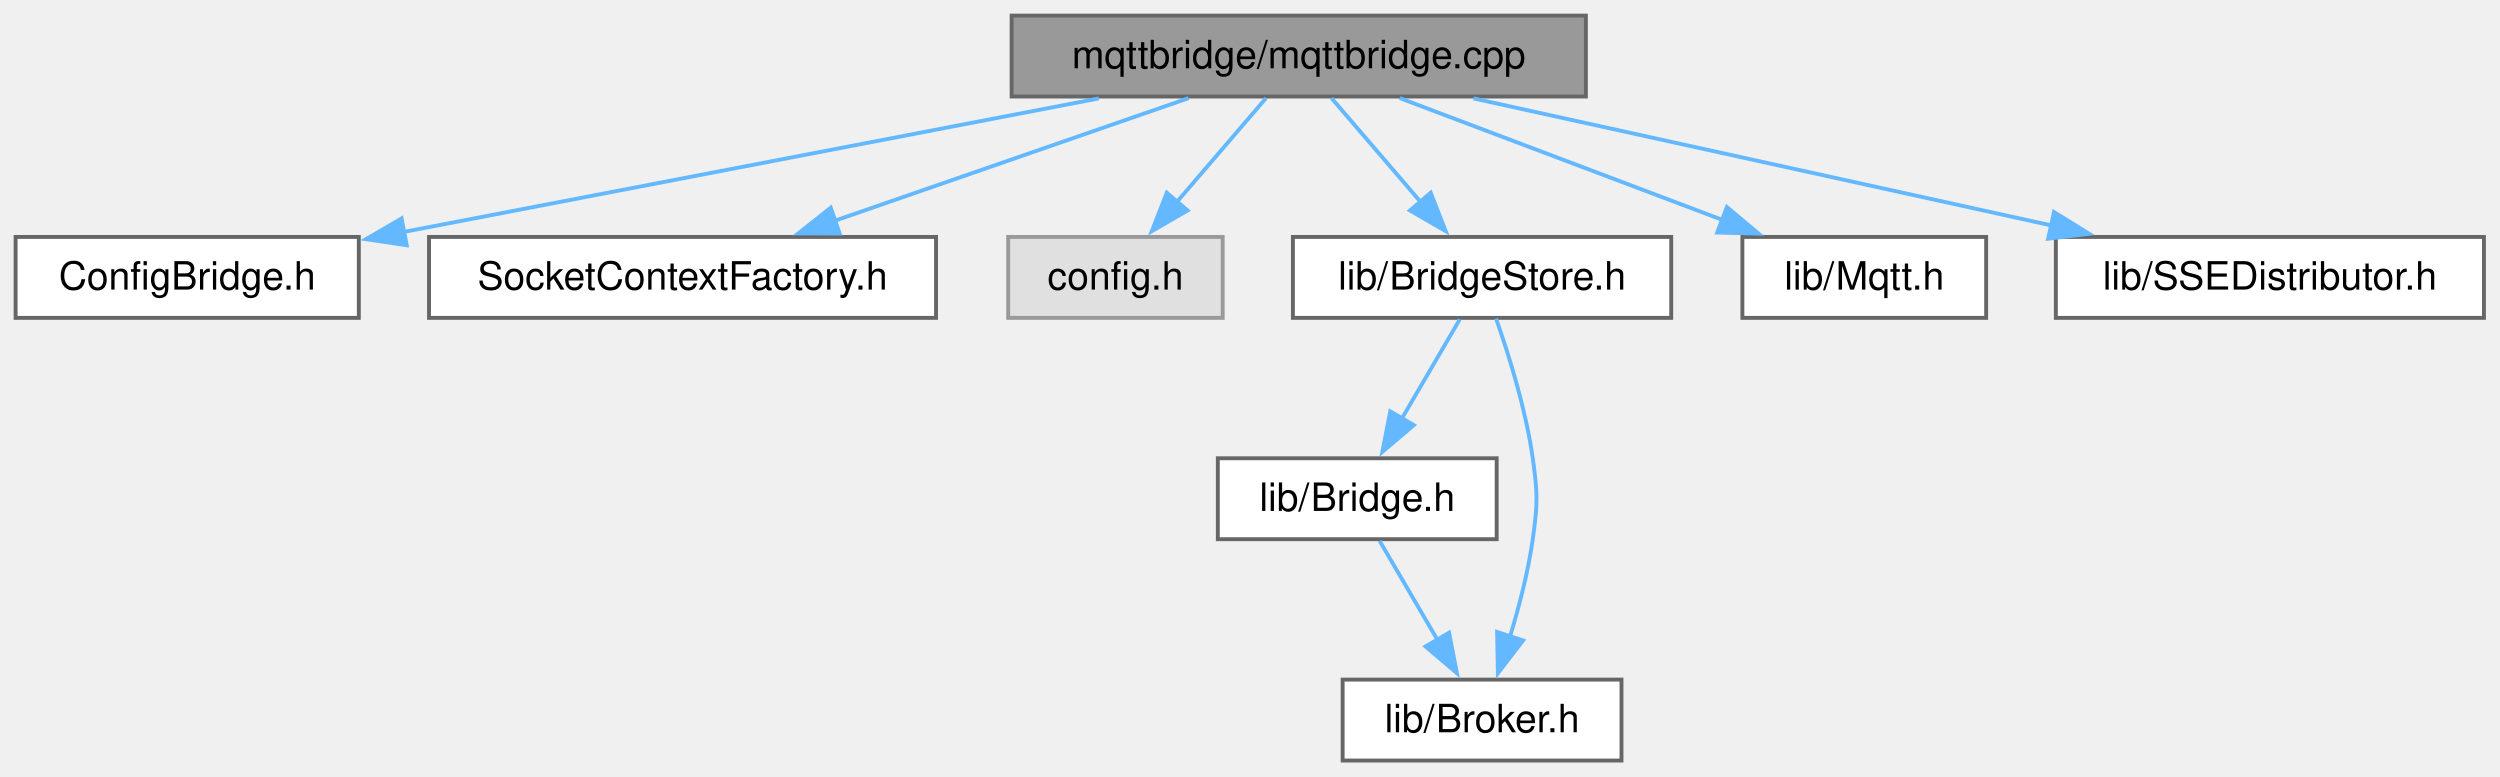
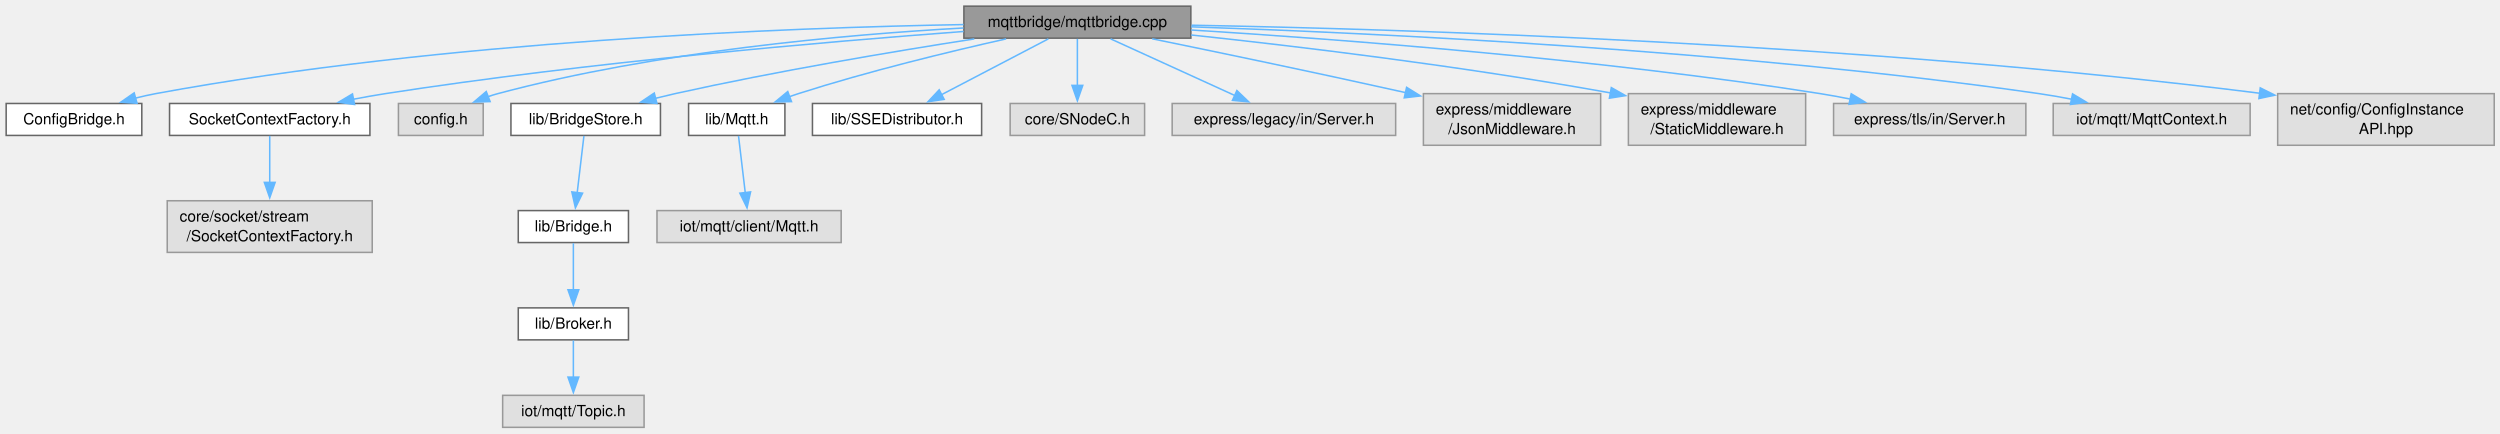
- <svg xmlns="http://www.w3.org/2000/svg" xmlns:xlink="http://www.w3.org/1999/xlink" width="641pt" height="199pt" viewBox="0.00 0.00 641.00 199.00">
-   <g id="graph0" class="graph" transform="scale(1 1) rotate(0) translate(4 195)">
+ <svg xmlns="http://www.w3.org/2000/svg" xmlns:xlink="http://www.w3.org/1999/xlink" width="1622pt" height="281pt" viewBox="0.00 0.00 1622.00 281.00">
+   <g id="graph0" class="graph" transform="scale(1 1) rotate(0) translate(4 277.25)">
    <g id="Node000001" class="node">
      <g id="a_Node000001">
        <a xlink:title=" ">
-           <polygon fill="#999999" stroke="#666666" points="402.62,-191 255.38,-191 255.38,-170.25 402.62,-170.25 402.62,-191" />
-           <text xml:space="preserve" text-anchor="middle" x="329" y="-177.5" font-family="Helvetica,sans-Serif" font-size="10.00">mqttbridge/mqttbridge.cpp</text>
+           <polygon fill="#999999" stroke="#666666" points="768.62,-273.25 621.38,-273.25 621.38,-252.5 768.62,-252.5 768.62,-273.25" />
+           <text xml:space="preserve" text-anchor="middle" x="695" y="-259.75" font-family="Helvetica,sans-Serif" font-size="10.00">mqttbridge/mqttbridge.cpp</text>
        </a>
      </g>
    </g>
    <g id="Node000002" class="node">
      <g id="a_Node000002">
        <a xlink:href="ConfigBridge_8h.html" target="_top" xlink:title=" ">
-           <polygon fill="white" stroke="#666666" points="88,-134.25 0,-134.25 0,-113.5 88,-113.5 88,-134.25" />
-           <text xml:space="preserve" text-anchor="middle" x="44" y="-120.75" font-family="Helvetica,sans-Serif" font-size="10.00">ConfigBridge.h</text>
+           <polygon fill="white" stroke="#666666" points="88,-210.12 0,-210.12 0,-189.38 88,-189.38 88,-210.12" />
+           <text xml:space="preserve" text-anchor="middle" x="44" y="-196.62" font-family="Helvetica,sans-Serif" font-size="10.00">ConfigBridge.h</text>
        </a>
      </g>
    </g>
    <g id="edge1_Node000001_Node000002" class="edge">
      <g id="a_edge1_Node000001_Node000002">
        <a xlink:title=" ">
-           <path fill="none" stroke="#63b8ff" d="M277.72,-169.77C227.51,-160.13 151.23,-145.47 99.59,-135.55" />
-           <polygon fill="#63b8ff" stroke="#63b8ff" points="100.29,-132.12 89.81,-133.67 98.97,-139 100.29,-132.12" />
+           <path fill="none" stroke="#63b8ff" d="M621.17,-261.31C507.6,-259.32 283.61,-250.9 97,-216.5 92.66,-215.7 88.18,-214.68 83.73,-213.55" />
+           <polygon fill="#63b8ff" stroke="#63b8ff" points="84.92,-210.24 74.35,-210.95 83.05,-216.99 84.92,-210.24" />
        </a>
      </g>
    </g>
    <g id="Node000003" class="node">
      <g id="a_Node000003">
        <a xlink:href="mqttbridge_2SocketContextFactory_8h.html" target="_top" xlink:title=" ">
-           <polygon fill="white" stroke="#666666" points="236,-134.25 106,-134.25 106,-113.5 236,-113.5 236,-134.25" />
-           <text xml:space="preserve" text-anchor="middle" x="171" y="-120.75" font-family="Helvetica,sans-Serif" font-size="10.00">SocketContextFactory.h</text>
+           <polygon fill="white" stroke="#666666" points="236,-210.12 106,-210.12 106,-189.38 236,-189.38 236,-210.12" />
+           <text xml:space="preserve" text-anchor="middle" x="171" y="-196.62" font-family="Helvetica,sans-Serif" font-size="10.00">SocketContextFactory.h</text>
        </a>
      </g>
    </g>
    <g id="edge2_Node000001_Node000003" class="edge">
      <g id="a_edge2_Node000001_Node000003">
        <a xlink:title=" ">
-           <path fill="none" stroke="#63b8ff" d="M300.75,-169.84C275.44,-161.07 238.08,-148.12 209.94,-138.37" />
-           <polygon fill="#63b8ff" stroke="#63b8ff" points="211.29,-135.13 200.7,-135.17 209,-141.75 211.29,-135.13" />
+           <path fill="none" stroke="#63b8ff" d="M621.2,-256.83C531.98,-250.18 377.43,-236.88 246,-216.5 239.26,-215.46 232.22,-214.2 225.26,-212.86" />
+           <polygon fill="#63b8ff" stroke="#63b8ff" points="226.06,-209.45 215.57,-210.91 224.69,-216.31 226.06,-209.45" />
+         </a>
+       </g>
+     </g>
+     <g id="Node000005" class="node">
+       <g id="a_Node000005">
+         <a xlink:title=" ">
+           <polygon fill="#e0e0e0" stroke="#999999" points="309.5,-210.12 254.5,-210.12 254.5,-189.38 309.5,-189.38 309.5,-210.12" />
+           <text xml:space="preserve" text-anchor="middle" x="282" y="-196.62" font-family="Helvetica,sans-Serif" font-size="10.00">config.h</text>
+         </a>
+       </g>
+     </g>
+     <g id="edge4_Node000001_Node000005" class="edge">
+       <g id="a_edge4_Node000001_Node000005">
+         <a xlink:title=" ">
+           <path fill="none" stroke="#63b8ff" d="M621.06,-259.1C544.38,-254.81 421.58,-243.93 319,-216.5 316.88,-215.93 314.71,-215.27 312.56,-214.53" />
+           <polygon fill="#63b8ff" stroke="#63b8ff" points="313.99,-211.34 303.4,-211.02 311.48,-217.87 313.99,-211.34" />
+         </a>
+       </g>
+     </g>
+     <g id="Node000006" class="node">
+       <g id="a_Node000006">
+         <a xlink:href="BridgeStore_8h.html" target="_top" xlink:title=" ">
+           <polygon fill="white" stroke="#666666" points="424.5,-210.12 327.5,-210.12 327.5,-189.38 424.5,-189.38 424.5,-210.12" />
+           <text xml:space="preserve" text-anchor="middle" x="376" y="-196.62" font-family="Helvetica,sans-Serif" font-size="10.00">lib/BridgeStore.h</text>
+         </a>
+       </g>
+     </g>
+     <g id="edge5_Node000001_Node000006" class="edge">
+       <g id="a_edge5_Node000001_Node000006">
+         <a xlink:title=" ">
+           <path fill="none" stroke="#63b8ff" d="M628.15,-252.01C575.22,-243.78 499.55,-231.06 434,-216.5 429.77,-215.56 425.38,-214.51 421,-213.41" />
+           <polygon fill="#63b8ff" stroke="#63b8ff" points="422.24,-210.12 411.68,-210.99 420.48,-216.89 422.24,-210.12" />
+         </a>
+       </g>
+     </g>
+     <g id="Node000010" class="node">
+       <g id="a_Node000010">
+         <a xlink:href="mqttbridge_2lib_2Mqtt_8h.html" target="_top" xlink:title=" ">
+           <polygon fill="white" stroke="#666666" points="505.25,-210.12 442.75,-210.12 442.75,-189.38 505.25,-189.38 505.25,-210.12" />
+           <text xml:space="preserve" text-anchor="middle" x="474" y="-196.62" font-family="Helvetica,sans-Serif" font-size="10.00">lib/Mqtt.h</text>
+         </a>
+       </g>
+     </g>
+     <g id="edge9_Node000001_Node000010" class="edge">
+       <g id="a_edge9_Node000001_Node000010">
+         <a xlink:title=" ">
+           <path fill="none" stroke="#63b8ff" d="M648.79,-252.03C611.94,-243.76 559.19,-230.99 514,-216.5 512.06,-215.88 510.08,-215.21 508.08,-214.51" />
+           <polygon fill="#63b8ff" stroke="#63b8ff" points="509.52,-211.31 498.93,-211.12 507.09,-217.87 509.52,-211.31" />
+         </a>
+       </g>
+     </g>
+     <g id="Node000012" class="node">
+       <g id="a_Node000012">
+         <a xlink:href="SSEDistributor_8h.html" target="_top" xlink:title=" ">
+           <polygon fill="white" stroke="#666666" points="632.88,-210.12 523.12,-210.12 523.12,-189.38 632.88,-189.38 632.88,-210.12" />
+           <text xml:space="preserve" text-anchor="middle" x="578" y="-196.62" font-family="Helvetica,sans-Serif" font-size="10.00">lib/SSEDistributor.h</text>
+         </a>
+       </g>
+     </g>
+     <g id="edge11_Node000001_Node000012" class="edge">
+       <g id="a_edge11_Node000001_Node000012">
+         <a xlink:title=" ">
+           <path fill="none" stroke="#63b8ff" d="M676.2,-252.05C657.44,-242.25 628.36,-227.06 606.71,-215.75" />
+           <polygon fill="#63b8ff" stroke="#63b8ff" points="608.58,-212.78 598.09,-211.25 605.34,-218.98 608.58,-212.78" />
+         </a>
+       </g>
+     </g>
+     <g id="Node000013" class="node">
+       <g id="a_Node000013">
+         <a xlink:title=" ">
+           <polygon fill="#e0e0e0" stroke="#999999" points="738.62,-210.12 651.38,-210.12 651.38,-189.38 738.62,-189.38 738.62,-210.12" />
+           <text xml:space="preserve" text-anchor="middle" x="695" y="-196.62" font-family="Helvetica,sans-Serif" font-size="10.00">core/SNodeC.h</text>
+         </a>
+       </g>
+     </g>
+     <g id="edge12_Node000001_Node000013" class="edge">
+       <g id="a_edge12_Node000001_Node000013">
+         <a xlink:title=" ">
+           <path fill="none" stroke="#63b8ff" d="M695,-252.05C695,-243.9 695,-232.01 695,-221.73" />
+           <polygon fill="#63b8ff" stroke="#63b8ff" points="698.5,-221.86 695,-211.86 691.5,-221.86 698.5,-221.86" />
+         </a>
+       </g>
+     </g>
+     <g id="Node000014" class="node">
+       <g id="a_Node000014">
+         <a xlink:title=" ">
+           <polygon fill="#e0e0e0" stroke="#999999" points="901.5,-210.12 756.5,-210.12 756.5,-189.38 901.5,-189.38 901.5,-210.12" />
+           <text xml:space="preserve" text-anchor="middle" x="829" y="-196.62" font-family="Helvetica,sans-Serif" font-size="10.00">express/legacy/in/Server.h</text>
+         </a>
+       </g>
+     </g>
+     <g id="edge13_Node000001_Node000014" class="edge">
+       <g id="a_edge13_Node000001_Node000014">
+         <a xlink:title=" ">
+           <path fill="none" stroke="#63b8ff" d="M716.53,-252.05C738.31,-242.12 772.24,-226.64 797.13,-215.29" />
+           <polygon fill="#63b8ff" stroke="#63b8ff" points="798.5,-218.51 806.15,-211.17 795.6,-212.14 798.5,-218.51" />
+         </a>
+       </g>
+     </g>
+     <g id="Node000015" class="node">
+       <g id="a_Node000015">
+         <a xlink:title=" ">
+           <polygon fill="#e0e0e0" stroke="#999999" points="1034.5,-216.5 919.5,-216.5 919.5,-183 1034.5,-183 1034.5,-216.5" />
+           <text xml:space="preserve" text-anchor="start" x="927.5" y="-203" font-family="Helvetica,sans-Serif" font-size="10.00">express/middleware</text>
+           <text xml:space="preserve" text-anchor="middle" x="977" y="-190.25" font-family="Helvetica,sans-Serif" font-size="10.00">/JsonMiddleware.h</text>
+         </a>
+       </g>
+     </g>
+     <g id="edge14_Node000001_Node000015" class="edge">
+       <g id="a_edge14_Node000001_Node000015">
+         <a xlink:title=" ">
+           <path fill="none" stroke="#63b8ff" d="M743.55,-252.07C784.9,-243.63 846.18,-230.92 907.95,-217.16" />
+           <polygon fill="#63b8ff" stroke="#63b8ff" points="908.6,-220.6 917.6,-215 907.07,-213.77 908.6,-220.6" />
+         </a>
+       </g>
+     </g>
+     <g id="Node000016" class="node">
+       <g id="a_Node000016">
+         <a xlink:title=" ">
+           <polygon fill="#e0e0e0" stroke="#999999" points="1167.5,-216.5 1052.5,-216.5 1052.5,-183 1167.5,-183 1167.5,-216.5" />
+           <text xml:space="preserve" text-anchor="start" x="1060.5" y="-203" font-family="Helvetica,sans-Serif" font-size="10.00">express/middleware</text>
+           <text xml:space="preserve" text-anchor="middle" x="1110" y="-190.25" font-family="Helvetica,sans-Serif" font-size="10.00">/StaticMiddleware.h</text>
+         </a>
+       </g>
+     </g>
+     <g id="edge15_Node000001_Node000016" class="edge">
+       <g id="a_edge15_Node000001_Node000016">
+         <a xlink:title=" ">
+           <path fill="none" stroke="#63b8ff" d="M768.88,-254.55C837.2,-247.25 941.76,-234.78 1040.99,-216.95" />
+           <polygon fill="#63b8ff" stroke="#63b8ff" points="1041.42,-220.43 1050.64,-215.2 1040.17,-213.54 1041.42,-220.43" />
+         </a>
+       </g>
+     </g>
+     <g id="Node000017" class="node">
+       <g id="a_Node000017">
+         <a xlink:title=" ">
+           <polygon fill="#e0e0e0" stroke="#999999" points="1310.38,-210.12 1185.62,-210.12 1185.62,-189.38 1310.38,-189.38 1310.38,-210.12" />
+           <text xml:space="preserve" text-anchor="middle" x="1248" y="-196.62" font-family="Helvetica,sans-Serif" font-size="10.00">express/tls/in/Server.h</text>
+         </a>
+       </g>
+     </g>
+     <g id="edge16_Node000001_Node000017" class="edge">
+       <g id="a_edge16_Node000001_Node000017">
+         <a xlink:title=" ">
+           <path fill="none" stroke="#63b8ff" d="M768.85,-257.79C863.74,-251.88 1033.36,-239.1 1177,-216.5 1183.39,-215.49 1190.07,-214.26 1196.66,-212.93" />
+           <polygon fill="#63b8ff" stroke="#63b8ff" points="1197.07,-216.42 1206.13,-210.93 1195.63,-209.57 1197.07,-216.42" />
+         </a>
+       </g>
+     </g>
+     <g id="Node000018" class="node">
+       <g id="a_Node000018">
+         <a xlink:title=" ">
+           <polygon fill="#e0e0e0" stroke="#999999" points="1455.88,-210.12 1328.12,-210.12 1328.12,-189.38 1455.88,-189.38 1455.88,-210.12" />
+           <text xml:space="preserve" text-anchor="middle" x="1392" y="-196.62" font-family="Helvetica,sans-Serif" font-size="10.00">iot/mqtt/MqttContext.h</text>
+         </a>
+       </g>
+     </g>
+     <g id="edge17_Node000001_Node000018" class="edge">
+       <g id="a_edge17_Node000001_Node000018">
+         <a xlink:title=" ">
+           <path fill="none" stroke="#63b8ff" d="M768.84,-259.85C886,-255.88 1121.44,-244.85 1319,-216.5 1325.82,-215.52 1332.96,-214.27 1339.99,-212.9" />
+           <polygon fill="#63b8ff" stroke="#63b8ff" points="1340.68,-216.33 1349.77,-210.9 1339.27,-209.47 1340.68,-216.33" />
+         </a>
+       </g>
+     </g>
+     <g id="Node000019" class="node">
+       <g id="a_Node000019">
+         <a xlink:title=" ">
+           <polygon fill="#e0e0e0" stroke="#999999" points="1614.25,-216.5 1473.75,-216.5 1473.75,-183 1614.25,-183 1614.25,-216.5" />
+           <text xml:space="preserve" text-anchor="start" x="1481.75" y="-203" font-family="Helvetica,sans-Serif" font-size="10.00">net/config/ConfigInstance</text>
+           <text xml:space="preserve" text-anchor="middle" x="1544" y="-190.25" font-family="Helvetica,sans-Serif" font-size="10.00">API.hpp</text>
+         </a>
+       </g>
+     </g>
+     <g id="edge18_Node000001_Node000019" class="edge">
+       <g id="a_edge18_Node000001_Node000019">
+         <a xlink:title=" ">
+           <path fill="none" stroke="#63b8ff" d="M769.11,-260.9C904.81,-258.38 1202.4,-249.41 1462.27,-216.74" />
+           <polygon fill="#63b8ff" stroke="#63b8ff" points="1462.46,-220.24 1471.94,-215.51 1461.58,-213.3 1462.46,-220.24" />
        </a>
      </g>
    </g>
    <g id="Node000004" class="node">
      <g id="a_Node000004">
        <a xlink:title=" ">
-           <polygon fill="#e0e0e0" stroke="#999999" points="309.5,-134.25 254.5,-134.25 254.5,-113.5 309.5,-113.5 309.5,-134.25" />
-           <text xml:space="preserve" text-anchor="middle" x="282" y="-120.75" font-family="Helvetica,sans-Serif" font-size="10.00">config.h</text>
-         </a>
-       </g>
-     </g>
-     <g id="edge3_Node000001_Node000004" class="edge">
-       <g id="a_edge3_Node000001_Node000004">
-         <a xlink:title=" ">
-           <path fill="none" stroke="#63b8ff" d="M320.6,-169.84C314.25,-162.44 305.35,-152.07 297.7,-143.16" />
-           <polygon fill="#63b8ff" stroke="#63b8ff" points="300.49,-141.03 291.32,-135.73 295.17,-145.59 300.49,-141.03" />
-         </a>
-       </g>
-     </g>
-     <g id="Node000005" class="node">
-       <g id="a_Node000005">
-         <a xlink:href="BridgeStore_8h.html" target="_top" xlink:title=" ">
-           <polygon fill="white" stroke="#666666" points="424.5,-134.25 327.5,-134.25 327.5,-113.5 424.5,-113.5 424.5,-134.25" />
-           <text xml:space="preserve" text-anchor="middle" x="376" y="-120.75" font-family="Helvetica,sans-Serif" font-size="10.00">lib/BridgeStore.h</text>
-         </a>
-       </g>
-     </g>
-     <g id="edge4_Node000001_Node000005" class="edge">
-       <g id="a_edge4_Node000001_Node000005">
-         <a xlink:title=" ">
-           <path fill="none" stroke="#63b8ff" d="M337.4,-169.84C343.75,-162.44 352.65,-152.07 360.3,-143.16" />
-           <polygon fill="#63b8ff" stroke="#63b8ff" points="362.83,-145.59 366.68,-135.73 357.51,-141.03 362.83,-145.59" />
+           <polygon fill="#e0e0e0" stroke="#999999" points="237.5,-147 104.5,-147 104.5,-113.5 237.5,-113.5 237.5,-147" />
+           <text xml:space="preserve" text-anchor="start" x="112.5" y="-133.5" font-family="Helvetica,sans-Serif" font-size="10.00">core/socket/stream</text>
+           <text xml:space="preserve" text-anchor="middle" x="171" y="-120.75" font-family="Helvetica,sans-Serif" font-size="10.00">/SocketContextFactory.h</text>
+         </a>
+       </g>
+     </g>
+     <g id="edge3_Node000003_Node000004" class="edge">
+       <g id="a_edge3_Node000003_Node000004">
+         <a xlink:title=" ">
+           <path fill="none" stroke="#63b8ff" d="M171,-189.08C171,-181.19 171,-169.63 171,-158.91" />
+           <polygon fill="#63b8ff" stroke="#63b8ff" points="174.5,-158.93 171,-148.93 167.5,-158.93 174.5,-158.93" />
+         </a>
+       </g>
+     </g>
+     <g id="Node000007" class="node">
+       <g id="a_Node000007">
+         <a xlink:href="Bridge_8h.html" target="_top" xlink:title=" ">
+           <polygon fill="white" stroke="#666666" points="403.75,-140.62 332.25,-140.62 332.25,-119.88 403.75,-119.88 403.75,-140.62" />
+           <text xml:space="preserve" text-anchor="middle" x="368" y="-127.12" font-family="Helvetica,sans-Serif" font-size="10.00">lib/Bridge.h</text>
+         </a>
+       </g>
+     </g>
+     <g id="edge6_Node000006_Node000007" class="edge">
+       <g id="a_edge6_Node000006_Node000007">
+         <a xlink:title=" ">
+           <path fill="none" stroke="#63b8ff" d="M374.85,-189.08C373.71,-179.46 371.93,-164.38 370.46,-152.04" />
+           <polygon fill="#63b8ff" stroke="#63b8ff" points="373.97,-151.92 369.32,-142.41 367.02,-152.75 373.97,-151.92" />
        </a>
      </g>
    </g>
    <g id="Node000008" class="node">
      <g id="a_Node000008">
-         <a xlink:href="mqttbridge_2lib_2Mqtt_8h.html" target="_top" xlink:title=" ">
-           <polygon fill="white" stroke="#666666" points="505.25,-134.25 442.75,-134.25 442.75,-113.5 505.25,-113.5 505.25,-134.25" />
-           <text xml:space="preserve" text-anchor="middle" x="474" y="-120.75" font-family="Helvetica,sans-Serif" font-size="10.00">lib/Mqtt.h</text>
-         </a>
-       </g>
-     </g>
-     <g id="edge8_Node000001_Node000008" class="edge">
-       <g id="a_edge8_Node000001_Node000008">
-         <a xlink:title=" ">
-           <path fill="none" stroke="#63b8ff" d="M354.92,-169.84C378.02,-161.12 412.04,-148.27 437.82,-138.54" />
-           <polygon fill="#63b8ff" stroke="#63b8ff" points="438.77,-141.92 446.89,-135.11 436.29,-135.37 438.77,-141.92" />
+         <a xlink:href="Broker_8h.html" target="_top" xlink:title=" ">
+           <polygon fill="white" stroke="#666666" points="403.75,-77.5 332.25,-77.5 332.25,-56.75 403.75,-56.75 403.75,-77.5" />
+           <text xml:space="preserve" text-anchor="middle" x="368" y="-64" font-family="Helvetica,sans-Serif" font-size="10.00">lib/Broker.h</text>
+         </a>
+       </g>
+     </g>
+     <g id="edge7_Node000007_Node000008" class="edge">
+       <g id="a_edge7_Node000007_Node000008">
+         <a xlink:title=" ">
+           <path fill="none" stroke="#63b8ff" d="M368,-119.43C368,-111.27 368,-99.38 368,-89.1" />
+           <polygon fill="#63b8ff" stroke="#63b8ff" points="371.5,-89.23 368,-79.23 364.5,-89.23 371.5,-89.23" />
        </a>
      </g>
    </g>
    <g id="Node000009" class="node">
      <g id="a_Node000009">
-         <a xlink:href="SSEDistributor_8h.html" target="_top" xlink:title=" ">
-           <polygon fill="white" stroke="#666666" points="632.88,-134.25 523.12,-134.25 523.12,-113.5 632.88,-113.5 632.88,-134.25" />
-           <text xml:space="preserve" text-anchor="middle" x="578" y="-120.75" font-family="Helvetica,sans-Serif" font-size="10.00">lib/SSEDistributor.h</text>
-         </a>
-       </g>
-     </g>
-     <g id="edge9_Node000001_Node000009" class="edge">
-       <g id="a_edge9_Node000001_Node000009">
-         <a xlink:title=" ">
-           <path fill="none" stroke="#63b8ff" d="M373.8,-169.77C415.37,-160.63 477.37,-147 522.15,-137.16" />
-           <polygon fill="#63b8ff" stroke="#63b8ff" points="522.64,-140.63 531.66,-135.06 521.14,-133.79 522.64,-140.63" />
-         </a>
-       </g>
-     </g>
-     <g id="Node000006" class="node">
-       <g id="a_Node000006">
-         <a xlink:href="Bridge_8h.html" target="_top" xlink:title=" ">
-           <polygon fill="white" stroke="#666666" points="379.75,-77.5 308.25,-77.5 308.25,-56.75 379.75,-56.75 379.75,-77.5" />
-           <text xml:space="preserve" text-anchor="middle" x="344" y="-64" font-family="Helvetica,sans-Serif" font-size="10.00">lib/Bridge.h</text>
-         </a>
-       </g>
-     </g>
-     <g id="edge5_Node000005_Node000006" class="edge">
-       <g id="a_edge5_Node000005_Node000006">
-         <a xlink:title=" ">
-           <path fill="none" stroke="#63b8ff" d="M370.28,-113.09C366.14,-106 360.4,-96.19 355.35,-87.54" />
-           <polygon fill="#63b8ff" stroke="#63b8ff" points="358.5,-86 350.44,-79.14 352.46,-89.53 358.5,-86" />
-         </a>
-       </g>
-     </g>
-     <g id="Node000007" class="node">
-       <g id="a_Node000007">
-         <a xlink:href="Broker_8h.html" target="_top" xlink:title=" ">
-           <polygon fill="white" stroke="#666666" points="411.75,-20.75 340.25,-20.75 340.25,0 411.75,0 411.75,-20.75" />
-           <text xml:space="preserve" text-anchor="middle" x="376" y="-7.25" font-family="Helvetica,sans-Serif" font-size="10.00">lib/Broker.h</text>
-         </a>
-       </g>
-     </g>
-     <g id="edge7_Node000005_Node000007" class="edge">
-       <g id="a_edge7_Node000005_Node000007">
-         <a xlink:title=" ">
-           <path fill="none" stroke="#63b8ff" d="M379.59,-113.31C382.78,-104.24 387.22,-90.16 389,-77.5 390.28,-68.37 390.28,-65.88 389,-56.75 387.83,-48.44 385.52,-39.52 383.17,-31.81" />
-           <polygon fill="#63b8ff" stroke="#63b8ff" points="386.51,-30.78 380.06,-22.38 379.86,-32.97 386.51,-30.78" />
-         </a>
-       </g>
-     </g>
-     <g id="edge6_Node000006_Node000007" class="edge">
-       <g id="a_edge6_Node000006_Node000007">
-         <a xlink:title=" ">
-           <path fill="none" stroke="#63b8ff" d="M349.72,-56.34C353.86,-49.25 359.6,-39.44 364.65,-30.79" />
-           <polygon fill="#63b8ff" stroke="#63b8ff" points="367.54,-32.78 369.56,-22.39 361.5,-29.25 367.54,-32.78" />
+         <a xlink:title=" ">
+           <polygon fill="#e0e0e0" stroke="#999999" points="413.88,-20.75 322.12,-20.75 322.12,0 413.88,0 413.88,-20.75" />
+           <text xml:space="preserve" text-anchor="middle" x="368" y="-7.25" font-family="Helvetica,sans-Serif" font-size="10.00">iot/mqtt/Topic.h</text>
+         </a>
+       </g>
+     </g>
+     <g id="edge8_Node000008_Node000009" class="edge">
+       <g id="a_edge8_Node000008_Node000009">
+         <a xlink:title=" ">
+           <path fill="none" stroke="#63b8ff" d="M368,-56.34C368,-49.72 368,-40.72 368,-32.52" />
+           <polygon fill="#63b8ff" stroke="#63b8ff" points="371.5,-32.59 368,-22.59 364.5,-32.59 371.5,-32.59" />
+         </a>
+       </g>
+     </g>
+     <g id="Node000011" class="node">
+       <g id="a_Node000011">
+         <a xlink:title=" ">
+           <polygon fill="#e0e0e0" stroke="#999999" points="541.75,-140.62 422.25,-140.62 422.25,-119.88 541.75,-119.88 541.75,-140.62" />
+           <text xml:space="preserve" text-anchor="middle" x="482" y="-127.12" font-family="Helvetica,sans-Serif" font-size="10.00">iot/mqtt/client/Mqtt.h</text>
+         </a>
+       </g>
+     </g>
+     <g id="edge10_Node000010_Node000011" class="edge">
+       <g id="a_edge10_Node000010_Node000011">
+         <a xlink:title=" ">
+           <path fill="none" stroke="#63b8ff" d="M475.15,-189.08C476.29,-179.46 478.07,-164.38 479.54,-152.04" />
+           <polygon fill="#63b8ff" stroke="#63b8ff" points="482.98,-152.75 480.68,-142.41 476.03,-151.92 482.98,-152.75" />
        </a>
      </g>
    </g>
  </g>
</svg>
